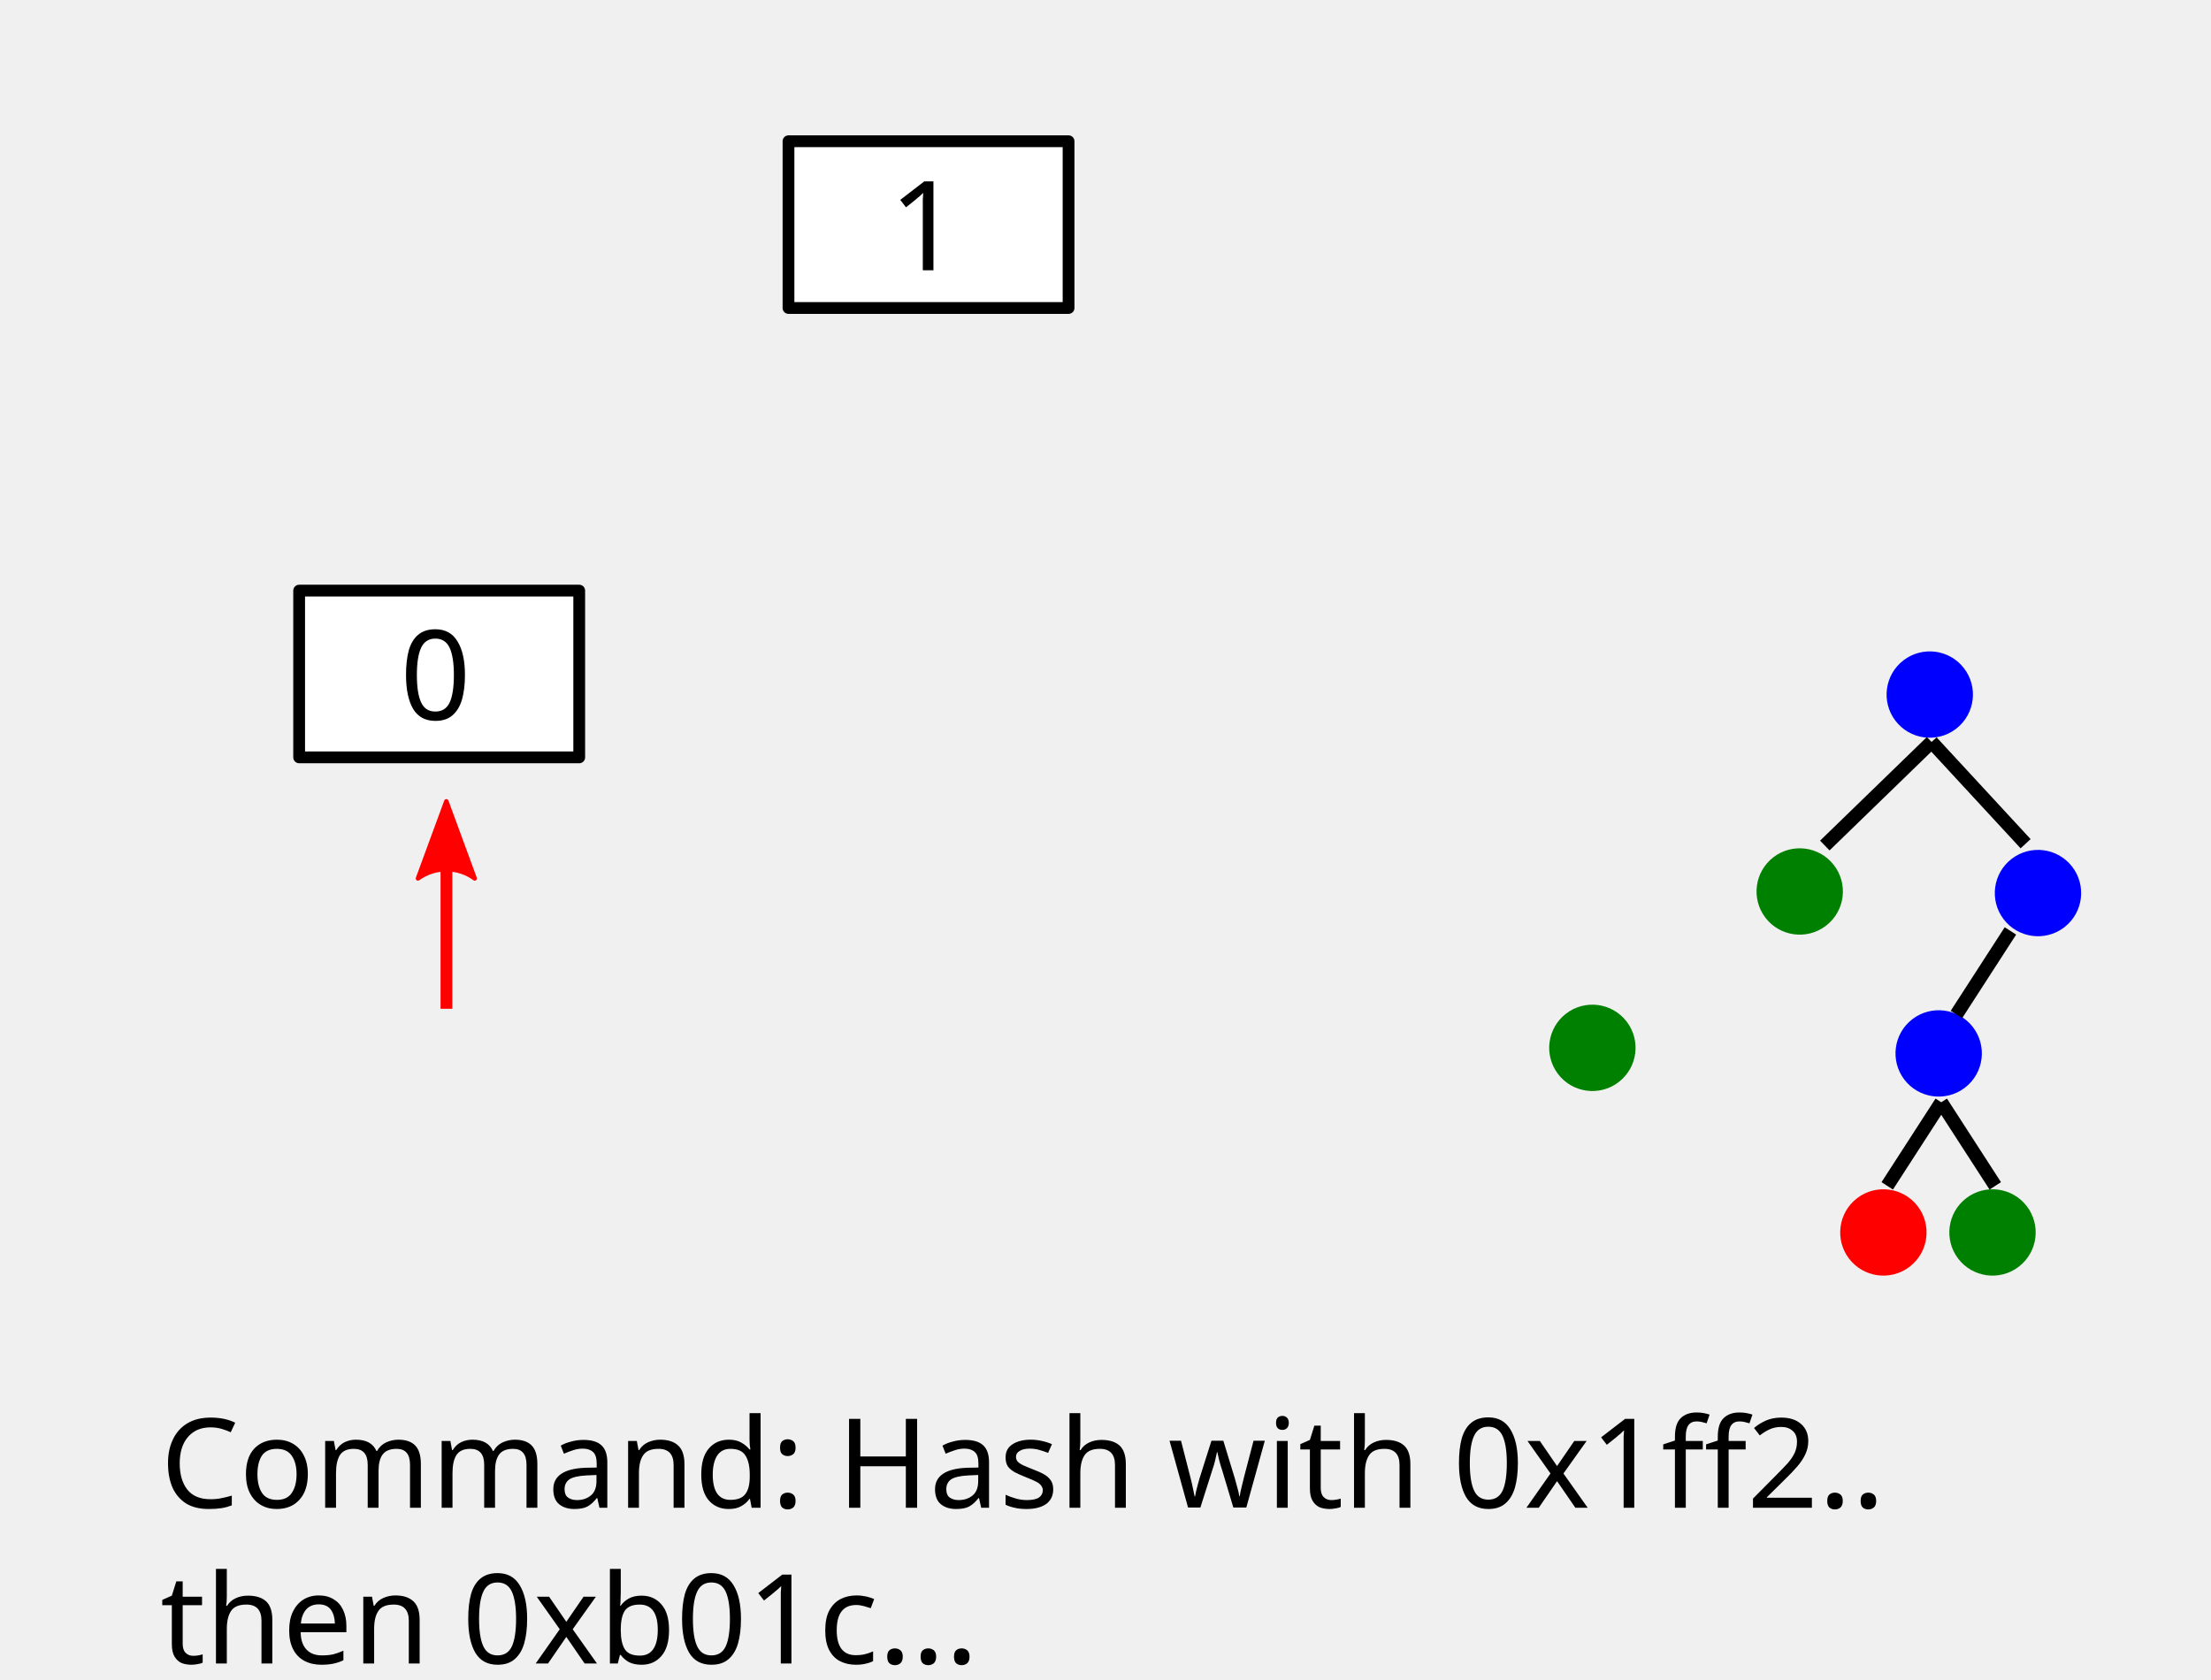
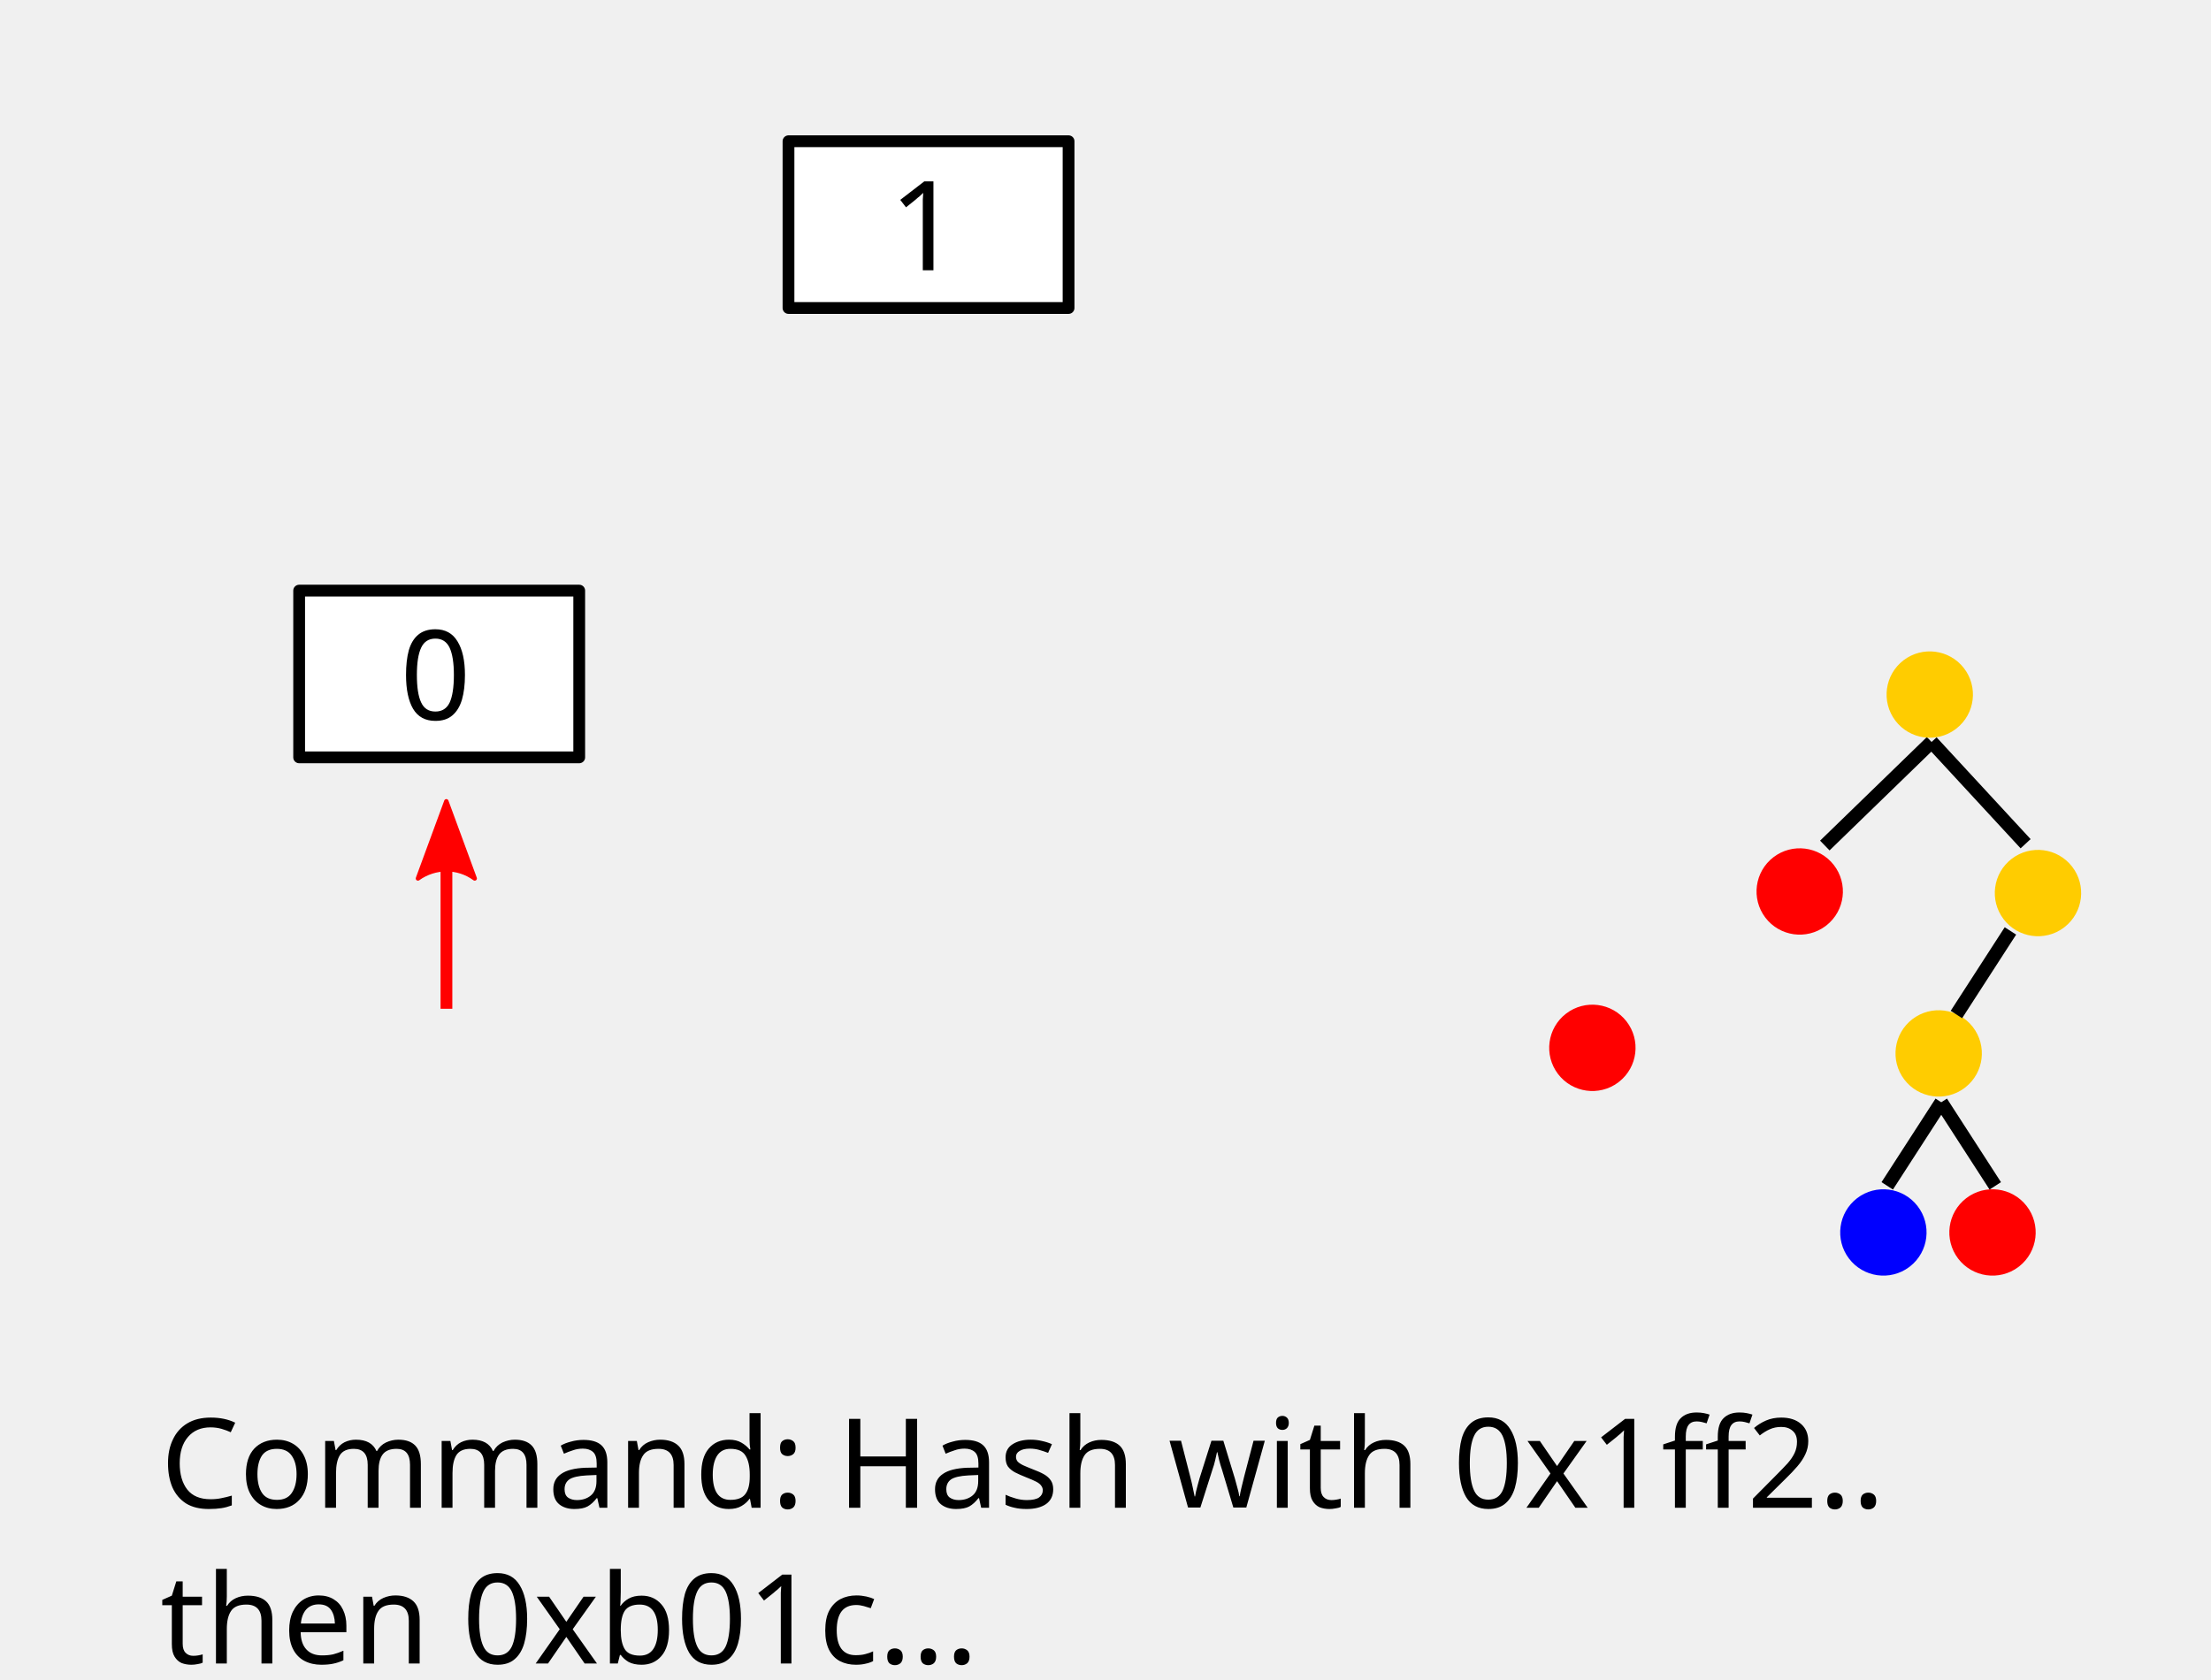
<svg xmlns="http://www.w3.org/2000/svg" width="162.45mm" height="123.46mm" viewBox="0 0 162.45 123.46" version="1.1" id="svg8">
  <defs id="defs2">
    <marker orient="auto" refY="0" refX="0" id="Arrow2Mend" style="overflow:visible">
      <path id="path911" style="fill:#ff0000;fill-opacity:1;fill-rule:evenodd;stroke:#ff0000;stroke-width:0.625;stroke-linejoin:round;stroke-opacity:1" d="M 8.719,4.034 -2.207,0.016 8.719,-4.002 c -1.745,2.372 -1.735,5.617 -6e-7,8.035 z" transform="scale(-0.6)" />
    </marker>
  </defs>
  <g id="layer1" transform="translate(-6.741478,-22.68237)">
    <rect style="fill:#ffffff;fill-opacity:1;stroke:#000000;stroke-width:0.865;stroke-linecap:butt;stroke-linejoin:round;stroke-miterlimit:4;stroke-dasharray:none;stroke-dashoffset:0;stroke-opacity:1;paint-order:normal" id="rect815" width="20.578" height="12.254" x="28.721" y="66.086" />
    <text xml:space="preserve" style="font-style:normal;font-weight:normal;font-size:9.156px;line-height:1.25;font-family:sans-serif;letter-spacing:0px;word-spacing:0px;fill:#000000;fill-opacity:1;stroke:none;stroke-width:0.229" x="36.12" y="75.566" id="text819">
      <tspan id="tspan817" x="36.12" y="75.566" style="stroke-width:0.229">0</tspan>
    </text>
    <rect style="fill:#ffffff;fill-opacity:1;stroke:#000000;stroke-width:0.865;stroke-linecap:butt;stroke-linejoin:round;stroke-miterlimit:4;stroke-dasharray:none;stroke-dashoffset:0;stroke-opacity:1;paint-order:normal" id="rect815-7" width="20.578" height="12.254" x="64.675" y="33.062" />
    <text xml:space="preserve" style="font-style:normal;font-weight:normal;font-size:9.156px;line-height:1.25;font-family:sans-serif;letter-spacing:0px;word-spacing:0px;fill:#000000;fill-opacity:1;stroke:none;stroke-width:0.229" x="72.074" y="42.542" id="text819-5">
      <tspan id="tspan817-4" x="72.074" y="42.542" style="stroke-width:0.229">1</tspan>
    </text>
    <path style="fill:#ff0000;fill-opacity:1;stroke:#ff0000;stroke-width:0.865;stroke-linecap:butt;stroke-linejoin:round;stroke-miterlimit:4;stroke-dasharray:none;stroke-dashoffset:0;stroke-opacity:1;marker-end:url(#Arrow2Mend);paint-order:normal" d="M 39.543,96.818 V 82.714" id="path882" />
    <text xml:space="preserve" style="font-style:normal;font-weight:normal;font-size:9.156px;line-height:1.25;font-family:sans-serif;letter-spacing:0px;word-spacing:0px;fill:#000000;fill-opacity:1;stroke:none;stroke-width:0.229" x="18.522" y="133.484" id="text1864">
      <tspan id="tspan1862" x="18.522" y="133.484" style="stroke-width:0.229">Command: Hash with 0x1ff2..</tspan>
      <tspan x="18.522" y="144.928" style="stroke-width:0.229" id="tspan4089">then 0xb01c... </tspan>
    </text>
-     <path style="fill:#008000;fill-opacity:1;stroke:#008000;stroke-width:1;stroke-linecap:butt;stroke-linejoin:round;stroke-miterlimit:4;stroke-dasharray:none;stroke-dashoffset:0;stroke-opacity:1;paint-order:normal" id="path4920" d="m 154.736,115.397 a 2.673,2.673 0 0 1 -3.729,-0.53 2.673,2.673 0 0 1 0.504,-3.733 2.673,2.673 0 0 1 3.736,0.478 2.673,2.673 0 0 1 -0.452,3.739 l -1.657,-2.097 z" />
-     <path style="fill:#008000;fill-opacity:1;stroke:#008000;stroke-width:1;stroke-linecap:butt;stroke-linejoin:round;stroke-miterlimit:4;stroke-dasharray:none;stroke-dashoffset:0;stroke-opacity:1;paint-order:normal" id="path4920-4" d="m 140.571,90.339 a 2.673,2.673 0 0 1 -3.729,-0.53 2.673,2.673 0 0 1 0.504,-3.733 2.673,2.673 0 0 1 3.736,0.478 2.673,2.673 0 0 1 -0.452,3.739 l -1.657,-2.097 z" />
-     <path style="fill:#008000;fill-opacity:1;stroke:#008000;stroke-width:1;stroke-linecap:butt;stroke-linejoin:round;stroke-miterlimit:4;stroke-dasharray:none;stroke-dashoffset:0;stroke-opacity:1;paint-order:normal" id="path4920-7" d="m 125.337,101.831 a 2.673,2.673 0 0 1 -3.729,-0.53 2.673,2.673 0 0 1 0.504,-3.733 2.673,2.673 0 0 1 3.736,0.478 2.673,2.673 0 0 1 -0.452,3.739 l -1.657,-2.097 z" />
-     <path style="fill:#ff0000;fill-opacity:1;stroke:#ff0000;stroke-width:1;stroke-linecap:butt;stroke-linejoin:round;stroke-miterlimit:4;stroke-dasharray:none;stroke-dashoffset:0;stroke-opacity:1;paint-order:normal" id="path4920-75" d="m 146.718,115.397 a 2.673,2.673 0 0 1 -3.729,-0.53 2.673,2.673 0 0 1 0.504,-3.733 2.673,2.673 0 0 1 3.736,0.478 2.673,2.673 0 0 1 -0.452,3.739 l -1.657,-2.097 z" />
+     <path style="fill:#ff0000;fill-opacity:1;stroke:#ff0000;stroke-width:1;stroke-linecap:butt;stroke-linejoin:round;stroke-miterlimit:4;stroke-dasharray:none;stroke-dashoffset:0;stroke-opacity:1;paint-order:normal" id="path4920" d="m 154.736,115.397 a 2.673,2.673 0 0 1 -3.729,-0.53 2.673,2.673 0 0 1 0.504,-3.733 2.673,2.673 0 0 1 3.736,0.478 2.673,2.673 0 0 1 -0.452,3.739 l -1.657,-2.097 z" />
+     <path style="fill:#ff0000;fill-opacity:1;stroke:#ff0000;stroke-width:1;stroke-linecap:butt;stroke-linejoin:round;stroke-miterlimit:4;stroke-dasharray:none;stroke-dashoffset:0;stroke-opacity:1;paint-order:normal" id="path4920-4" d="m 140.571,90.339 a 2.673,2.673 0 0 1 -3.729,-0.53 2.673,2.673 0 0 1 0.504,-3.733 2.673,2.673 0 0 1 3.736,0.478 2.673,2.673 0 0 1 -0.452,3.739 l -1.657,-2.097 z" />
+     <path style="fill:#ff0000;fill-opacity:1;stroke:#ff0000;stroke-width:1;stroke-linecap:butt;stroke-linejoin:round;stroke-miterlimit:4;stroke-dasharray:none;stroke-dashoffset:0;stroke-opacity:1;paint-order:normal" id="path4920-7" d="m 125.337,101.831 a 2.673,2.673 0 0 1 -3.729,-0.53 2.673,2.673 0 0 1 0.504,-3.733 2.673,2.673 0 0 1 3.736,0.478 2.673,2.673 0 0 1 -0.452,3.739 l -1.657,-2.097 z" />
+     <path style="fill:#0000ff;fill-opacity:1;stroke:#0000ff;stroke-width:1;stroke-linecap:butt;stroke-linejoin:round;stroke-miterlimit:4;stroke-dasharray:none;stroke-dashoffset:0;stroke-opacity:1;paint-order:normal" id="path4920-75" d="m 146.718,115.397 a 2.673,2.673 0 0 1 -3.729,-0.53 2.673,2.673 0 0 1 0.504,-3.733 2.673,2.673 0 0 1 3.736,0.478 2.673,2.673 0 0 1 -0.452,3.739 l -1.657,-2.097 z" />
    <path style="fill:#000000;fill-opacity:1;stroke:#000000;stroke-width:1;stroke-linecap:butt;stroke-linejoin:round;stroke-miterlimit:4;stroke-dasharray:none;stroke-dashoffset:0;stroke-opacity:1;paint-order:normal" d="m 145.403,109.83 3.969,-6.142" id="path5075" />
    <path style="fill:#000000;fill-opacity:1;stroke:#000000;stroke-width:1;stroke-linecap:butt;stroke-linejoin:round;stroke-miterlimit:4;stroke-dasharray:none;stroke-dashoffset:0;stroke-opacity:1;paint-order:normal" d="m 153.341,109.83 -3.969,-6.142" id="path5075-4" />
-     <path style="fill:#0000ff;fill-opacity:1;stroke:#0000ff;stroke-width:1;stroke-linecap:butt;stroke-linejoin:round;stroke-miterlimit:4;stroke-dasharray:none;stroke-dashoffset:0;stroke-opacity:1;paint-order:normal" id="path4920-75-8" d="m 150.781,102.24 a 2.673,2.673 0 0 1 -3.729,-0.53 2.673,2.673 0 0 1 0.504,-3.733 2.673,2.673 0 0 1 3.736,0.478 2.673,2.673 0 0 1 -0.452,3.739 l -1.657,-2.097 z" />
-     <path style="fill:#0000ff;fill-opacity:1;stroke:#0000ff;stroke-width:1;stroke-linecap:butt;stroke-linejoin:round;stroke-miterlimit:4;stroke-dasharray:none;stroke-dashoffset:0;stroke-opacity:1;paint-order:normal" id="path4920-75-8-1" d="m 158.077,90.456 a 2.673,2.673 0 0 1 -3.729,-0.53 2.673,2.673 0 0 1 0.504,-3.733 2.673,2.673 0 0 1 3.736,0.478 2.673,2.673 0 0 1 -0.452,3.739 l -1.657,-2.097 z" />
+     <path style="fill:#ffcc00;fill-opacity:1;stroke:#ffcc00;stroke-width:1;stroke-linecap:butt;stroke-linejoin:round;stroke-miterlimit:4;stroke-dasharray:none;stroke-dashoffset:0;stroke-opacity:1;paint-order:normal" id="path4920-75-8" d="m 150.781,102.24 a 2.673,2.673 0 0 1 -3.729,-0.53 2.673,2.673 0 0 1 0.504,-3.733 2.673,2.673 0 0 1 3.736,0.478 2.673,2.673 0 0 1 -0.452,3.739 l -1.657,-2.097 z" />
+     <path style="fill:#ffcc00;fill-opacity:1;stroke:#ffcc00;stroke-width:1;stroke-linecap:butt;stroke-linejoin:round;stroke-miterlimit:4;stroke-dasharray:none;stroke-dashoffset:0;stroke-opacity:1;paint-order:normal" id="path4920-75-8-1" d="m 158.077,90.456 a 2.673,2.673 0 0 1 -3.729,-0.53 2.673,2.673 0 0 1 0.504,-3.733 2.673,2.673 0 0 1 3.736,0.478 2.673,2.673 0 0 1 -0.452,3.739 l -1.657,-2.097 z" />
    <path style="fill:#000000;fill-opacity:1;stroke:#000000;stroke-width:1;stroke-linecap:butt;stroke-linejoin:round;stroke-miterlimit:4;stroke-dasharray:none;stroke-dashoffset:0;stroke-opacity:1;paint-order:normal" d="m 150.486,97.238 3.969,-6.142" id="path5075-2" />
    <path style="fill:#000000;fill-opacity:1;stroke:#000000;stroke-width:1;stroke-linecap:butt;stroke-linejoin:round;stroke-miterlimit:4;stroke-dasharray:none;stroke-dashoffset:0;stroke-opacity:1;paint-order:normal" d="m 140.817,84.82 7.844,-7.612" id="path5075-8" />
    <path style="fill:#000000;fill-opacity:1;stroke:#000000;stroke-width:1;stroke-linecap:butt;stroke-linejoin:round;stroke-miterlimit:4;stroke-dasharray:none;stroke-dashoffset:0;stroke-opacity:1;paint-order:normal" d="M 155.57,84.687 148.662,77.208" id="path5075-4-9" />
-     <path style="fill:#0000ff;fill-opacity:1;stroke:#0000ff;stroke-width:1;stroke-linecap:butt;stroke-linejoin:round;stroke-miterlimit:4;stroke-dasharray:none;stroke-dashoffset:0;stroke-opacity:1;paint-order:normal" id="path4920-75-8-1-3" d="m 150.126,75.868 a 2.673,2.673 0 0 1 -3.729,-0.53 2.673,2.673 0 0 1 0.504,-3.733 2.673,2.673 0 0 1 3.736,0.478 2.673,2.673 0 0 1 -0.452,3.739 L 148.528,73.726 Z" />
+     <path style="fill:#ffcc00;fill-opacity:1;stroke:#ffcc00;stroke-width:1;stroke-linecap:butt;stroke-linejoin:round;stroke-miterlimit:4;stroke-dasharray:none;stroke-dashoffset:0;stroke-opacity:1;paint-order:normal" id="path4920-75-8-1-3" d="m 150.126,75.868 a 2.673,2.673 0 0 1 -3.729,-0.53 2.673,2.673 0 0 1 0.504,-3.733 2.673,2.673 0 0 1 3.736,0.478 2.673,2.673 0 0 1 -0.452,3.739 L 148.528,73.726 Z" />
  </g>
</svg>
